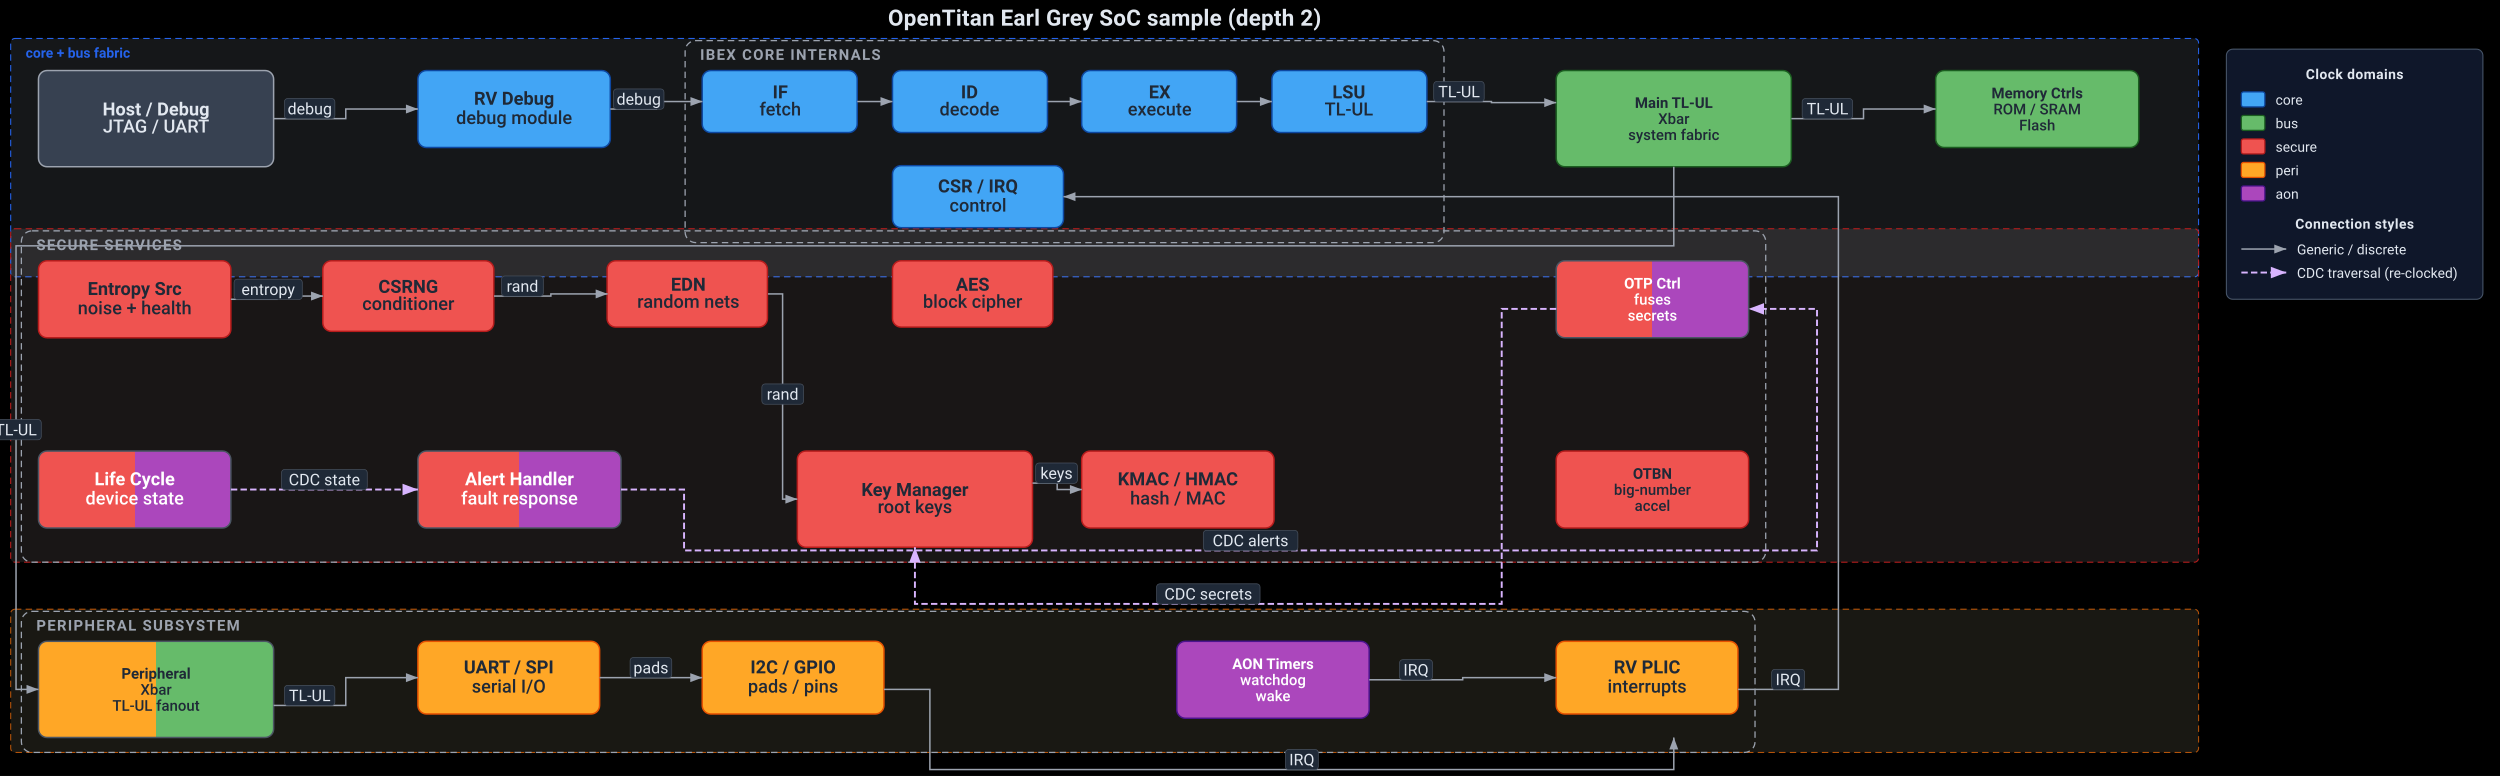
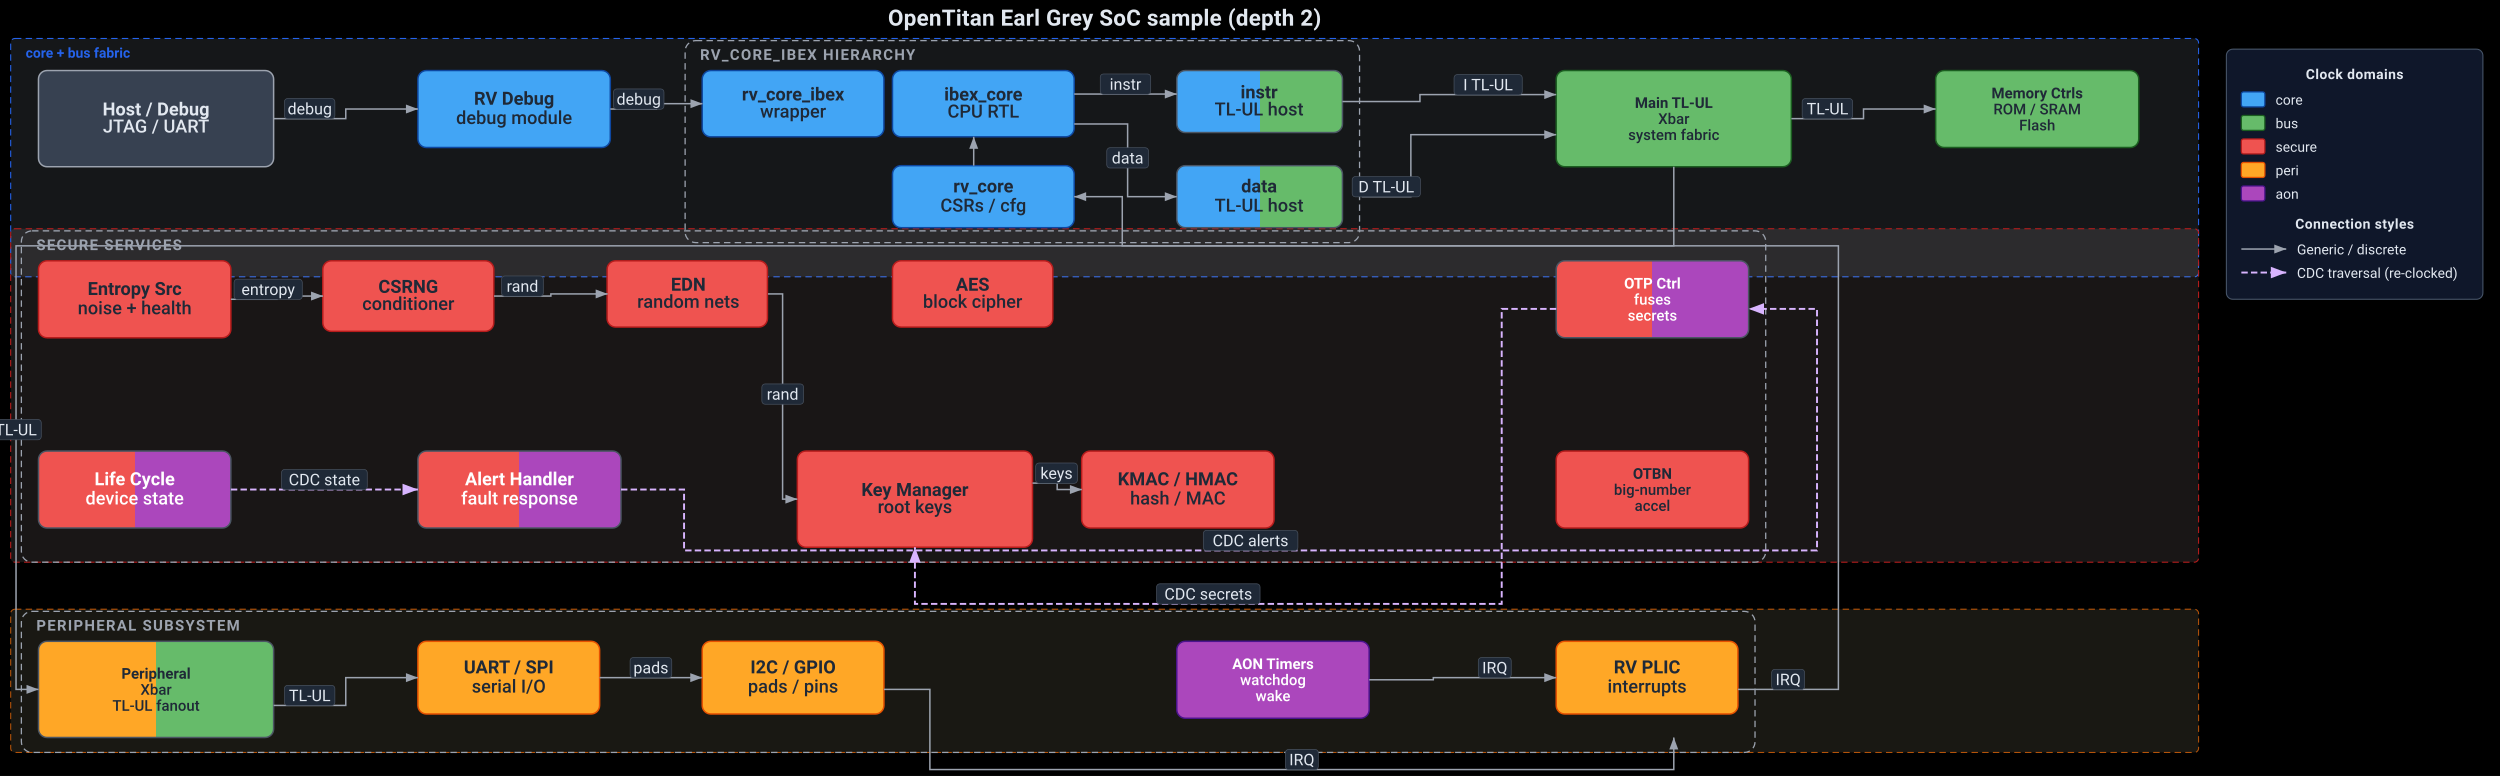
<svg xmlns="http://www.w3.org/2000/svg" width="2339" height="726" viewBox="0 0 2339 726" font-family="ui-sans-serif, system-ui, -apple-system, 'Segoe UI', Roboto, 'Helvetica Neue', Arial, sans-serif" style="background:#000000">
  <defs>
    <marker id="ah-solid" markerWidth="9" markerHeight="9" refX="8" refY="3" orient="auto">
      <path d="M0,0 L0,6 L8,3 z" fill="#e2e8f0" />
    </marker>
    <marker id="ah-thin" markerWidth="9" markerHeight="9" refX="8" refY="3" orient="auto">
      <path d="M0,0 L0,6 L8,3 z" fill="#9ca3af" />
    </marker>
    <marker id="ah-stream" markerWidth="9" markerHeight="9" refX="8" refY="3" orient="auto">
      <path d="M0,0 L0,6 L8,3 z" fill="#d9f99d" />
    </marker>
    <marker id="ah-axil" markerWidth="9" markerHeight="9" refX="8" refY="3" orient="auto">
      <path d="M0,0 L0,6 L8,3 z" fill="#93c5fd" />
    </marker>
    <marker id="ah-cdc" markerWidth="9" markerHeight="9" refX="8" refY="3" orient="auto">
      <path d="M0,0 L0,6 L8,3 z" fill="#d8b4fe" />
    </marker>
    <marker id="ah-open" markerWidth="9" markerHeight="9" refX="8" refY="3" orient="auto">
      <path d="M0.5,0.5 L0.5,5.5 L8,3 z" fill="#000000" stroke="#e2e8f0" stroke-width="1" />
    </marker>
+     <linearGradient id="grad-tlul_i" x1="0%" y1="0%" x2="100%" y2="0%">
+       <stop offset="50%" stop-color="#42A5F5" />
+       <stop offset="50%" stop-color="#66BB6A" />
+     </linearGradient>
+     <linearGradient id="grad-tlul_d" x1="0%" y1="0%" x2="100%" y2="0%">
+       <stop offset="50%" stop-color="#42A5F5" />
+       <stop offset="50%" stop-color="#66BB6A" />
+     </linearGradient>
    <linearGradient id="grad-otp_ctrl" x1="0%" y1="0%" x2="100%" y2="0%">
      <stop offset="50%" stop-color="#EF5350" />
      <stop offset="50%" stop-color="#AB47BC" />
    </linearGradient>
    <linearGradient id="grad-lc_ctrl" x1="0%" y1="0%" x2="100%" y2="0%">
      <stop offset="50%" stop-color="#EF5350" />
      <stop offset="50%" stop-color="#AB47BC" />
    </linearGradient>
    <linearGradient id="grad-alert_handler" x1="0%" y1="0%" x2="100%" y2="0%">
      <stop offset="50%" stop-color="#EF5350" />
      <stop offset="50%" stop-color="#AB47BC" />
    </linearGradient>
    <linearGradient id="grad-xbar_peri" x1="0%" y1="0%" x2="100%" y2="0%">
      <stop offset="50%" stop-color="#FFA726" />
      <stop offset="50%" stop-color="#66BB6A" />
    </linearGradient>
  </defs>
  <rect width="2339" height="726" fill="#000000" id="_canvas_bg" />
  <text x="1033.5" y="24" text-anchor="middle" font-size="21" font-weight="600" fill="#e2e8f0" letter-spacing="0.2">OpenTitan Earl Grey SoC sample (depth 2)</text>
  <rect id="band_core_bus" x="10" y="36" width="2047" height="223" fill="#DBEAFE" fill-opacity="0.1" stroke="#2563EB" stroke-width="1" stroke-dasharray="6,4" rx="4" />
  <text x="24" y="54" font-size="13" font-weight="700" fill="#2563EB">core + bus fabric</text>
  <rect id="band_secure_services" x="10" y="214" width="2047" height="312" fill="#FEE2E2" fill-opacity="0.1" stroke="#B91C1C" stroke-width="1" stroke-dasharray="6,4" rx="4" />
  <rect id="band_peripheral_aon" x="10" y="570" width="2047" height="134" fill="#FEF3C7" fill-opacity="0.1" stroke="#B45309" stroke-width="1" stroke-dasharray="6,4" rx="4" />
-   <rect id="group_ibex_core" x="641" y="38" width="710" height="189" fill="none" stroke="#9ca3af" stroke-width="1.2" stroke-dasharray="6,4" rx="10" />
-   <text x="655" y="56" font-size="14" font-weight="700" letter-spacing="1.2" fill="#9ca3af">IBEX CORE INTERNALS</text>
+   <rect id="group_rv_core_ibex" x="641" y="38" width="631" height="189" fill="none" stroke="#9ca3af" stroke-width="1.2" stroke-dasharray="6,4" rx="10" />
+   <text x="655" y="56" font-size="14" font-weight="700" letter-spacing="1.2" fill="#9ca3af">RV_CORE_IBEX HIERARCHY</text>
  <rect id="group_secure_services" x="20" y="216" width="1632" height="310" fill="none" stroke="#9ca3af" stroke-width="1.2" stroke-dasharray="6,4" rx="10" />
  <text x="34" y="234" font-size="14" font-weight="700" letter-spacing="1.2" fill="#9ca3af">SECURE SERVICES</text>
  <rect id="group_peripheral_subsystem" x="20" y="572" width="1622" height="132" fill="none" stroke="#9ca3af" stroke-width="1.2" stroke-dasharray="6,4" rx="10" />
  <text x="34" y="590" font-size="14" font-weight="700" letter-spacing="1.2" fill="#9ca3af">PERIPHERAL SUBSYSTEM</text>
  <rect id="host" x="36" y="66" width="220" height="90" fill="#374151" stroke="#9ca3af" stroke-width="1.4" rx="8" />
  <text x="146" y="108" text-anchor="middle" font-size="17" font-weight="600" fill="#e2e8f0">Host / Debug</text>
  <text x="146" y="124" text-anchor="middle" font-size="17" font-weight="500" fill="#e2e8f0">JTAG / UART</text>
  <rect id="rv_dm" x="391" y="66" width="180" height="72" fill="#42A5F5" stroke="#0D47A1" stroke-width="1.4" rx="8" />
  <text x="481" y="98" text-anchor="middle" font-size="17" font-weight="600" fill="#1f2937">RV Debug</text>
  <text x="481" y="116" text-anchor="middle" font-size="17" font-weight="500" fill="#1f2937">debug module</text>
-   <rect id="ibex_if" x="657" y="66" width="145" height="58" fill="#42A5F5" stroke="#0D47A1" stroke-width="1.4" rx="8" />
-   <text x="730" y="92" text-anchor="middle" font-size="17" font-weight="600" fill="#1f2937">IF</text>
-   <text x="730" y="108" text-anchor="middle" font-size="17" font-weight="500" fill="#1f2937">fetch</text>
-   <rect id="ibex_id" x="835" y="66" width="145" height="58" fill="#42A5F5" stroke="#0D47A1" stroke-width="1.4" rx="8" />
-   <text x="907" y="92" text-anchor="middle" font-size="17" font-weight="600" fill="#1f2937">ID</text>
-   <text x="907" y="108" text-anchor="middle" font-size="17" font-weight="500" fill="#1f2937">decode</text>
-   <rect id="ibex_ex" x="1012" y="66" width="145" height="58" fill="#42A5F5" stroke="#0D47A1" stroke-width="1.4" rx="8" />
-   <text x="1085" y="92" text-anchor="middle" font-size="17" font-weight="600" fill="#1f2937">EX</text>
-   <text x="1085" y="108" text-anchor="middle" font-size="17" font-weight="500" fill="#1f2937">execute</text>
-   <rect id="ibex_lsu" x="1190" y="66" width="145" height="58" fill="#42A5F5" stroke="#0D47A1" stroke-width="1.4" rx="8" />
-   <text x="1262" y="92" text-anchor="middle" font-size="17" font-weight="600" fill="#1f2937">LSU</text>
-   <text x="1262" y="108" text-anchor="middle" font-size="17" font-weight="500" fill="#1f2937">TL-UL</text>
-   <rect id="ibex_csr" x="835" y="155" width="160" height="58" fill="#42A5F5" stroke="#0D47A1" stroke-width="1.4" rx="8" />
-   <text x="915" y="180" text-anchor="middle" font-size="17" font-weight="600" fill="#1f2937">CSR / IRQ</text>
-   <text x="915" y="198" text-anchor="middle" font-size="17" font-weight="500" fill="#1f2937">control</text>
+   <rect id="rv_core_ibex" x="657" y="66" width="170" height="62" fill="#42A5F5" stroke="#0D47A1" stroke-width="1.4" rx="8" />
+   <text x="742" y="94" text-anchor="middle" font-size="17" font-weight="600" fill="#1f2937">rv_core_ibex</text>
+   <text x="742" y="110" text-anchor="middle" font-size="17" font-weight="500" fill="#1f2937">wrapper</text>
+   <rect id="ibex_core" x="835" y="66" width="170" height="62" fill="#42A5F5" stroke="#0D47A1" stroke-width="1.4" rx="8" />
+   <text x="920" y="94" text-anchor="middle" font-size="17" font-weight="600" fill="#1f2937">ibex_core</text>
+   <text x="920" y="110" text-anchor="middle" font-size="17" font-weight="500" fill="#1f2937">CPU RTL</text>
+   <rect id="rv_core_regs" x="835" y="155" width="170" height="58" fill="#42A5F5" stroke="#0D47A1" stroke-width="1.4" rx="8" />
+   <text x="920" y="180" text-anchor="middle" font-size="17" font-weight="600" fill="#1f2937">rv_core</text>
+   <text x="920" y="198" text-anchor="middle" font-size="17" font-weight="500" fill="#1f2937">CSRs / cfg</text>
+   <rect id="tlul_i" x="1101" y="66" width="155" height="58" fill="url(#grad-tlul_i)" stroke="#4b5563" stroke-width="1.4" rx="8" />
+   <text x="1178" y="92" text-anchor="middle" font-size="17" font-weight="600" fill="#1f2937">instr</text>
+   <text x="1178" y="108" text-anchor="middle" font-size="17" font-weight="500" fill="#1f2937">TL-UL host</text>
+   <rect id="tlul_d" x="1101" y="155" width="155" height="58" fill="url(#grad-tlul_d)" stroke="#4b5563" stroke-width="1.4" rx="8" />
+   <text x="1178" y="180" text-anchor="middle" font-size="17" font-weight="600" fill="#1f2937">data</text>
+   <text x="1178" y="198" text-anchor="middle" font-size="17" font-weight="500" fill="#1f2937">TL-UL host</text>
  <rect id="xbar_main" x="1456" y="66" width="220" height="90" fill="#66BB6A" stroke="#1B5E20" stroke-width="1.4" rx="8" />
  <text x="1566" y="101" text-anchor="middle" font-size="14" font-weight="600" fill="#1f2937">Main TL-UL</text>
  <text x="1566" y="116" text-anchor="middle" font-size="14" font-weight="500" fill="#1f2937">Xbar</text>
  <text x="1566" y="131" text-anchor="middle" font-size="14" font-weight="500" fill="#1f2937">system fabric</text>
  <rect id="mem_ctrls" x="1811" y="66" width="190" height="72" fill="#66BB6A" stroke="#1B5E20" stroke-width="1.4" rx="8" />
  <text x="1906" y="92" text-anchor="middle" font-size="14" font-weight="600" fill="#1f2937">Memory Ctrls</text>
  <text x="1906" y="107" text-anchor="middle" font-size="14" font-weight="500" fill="#1f2937">ROM / SRAM</text>
  <text x="1906" y="122" text-anchor="middle" font-size="14" font-weight="500" fill="#1f2937">Flash</text>
  <rect id="entropy" x="36" y="244" width="180" height="72" fill="#EF5350" stroke="#B71C1C" stroke-width="1.4" rx="8" />
  <text x="126" y="276" text-anchor="middle" font-size="17" font-weight="600" fill="#1f2937">Entropy Src</text>
  <text x="126" y="294" text-anchor="middle" font-size="17" font-weight="500" fill="#1f2937">noise + health</text>
  <rect id="csrng" x="302" y="244" width="160" height="66" fill="#EF5350" stroke="#B71C1C" stroke-width="1.4" rx="8" />
  <text x="382" y="274" text-anchor="middle" font-size="17" font-weight="600" fill="#1f2937">CSRNG</text>
  <text x="382" y="290" text-anchor="middle" font-size="17" font-weight="500" fill="#1f2937">conditioner</text>
  <rect id="edn" x="568" y="244" width="150" height="62" fill="#EF5350" stroke="#B71C1C" stroke-width="1.4" rx="8" />
  <text x="644" y="272" text-anchor="middle" font-size="17" font-weight="600" fill="#1f2937">EDN</text>
  <text x="644" y="288" text-anchor="middle" font-size="17" font-weight="500" fill="#1f2937">random nets</text>
  <rect id="aes" x="835" y="244" width="150" height="62" fill="#EF5350" stroke="#B71C1C" stroke-width="1.4" rx="8" />
  <text x="910" y="272" text-anchor="middle" font-size="17" font-weight="600" fill="#1f2937">AES</text>
  <text x="910" y="288" text-anchor="middle" font-size="17" font-weight="500" fill="#1f2937">block cipher</text>
  <rect id="otp_ctrl" x="1456" y="244" width="180" height="72" fill="url(#grad-otp_ctrl)" stroke="#4b5563" stroke-width="1.4" rx="8" />
  <text x="1546" y="270" text-anchor="middle" font-size="14" font-weight="600" fill="#ffffff">OTP Ctrl</text>
  <text x="1546" y="285" text-anchor="middle" font-size="14" font-weight="500" fill="#ffffff">fuses</text>
  <text x="1546" y="300" text-anchor="middle" font-size="14" font-weight="500" fill="#ffffff">secrets</text>
  <rect id="lc_ctrl" x="36" y="422" width="180" height="72" fill="url(#grad-lc_ctrl)" stroke="#4b5563" stroke-width="1.4" rx="8" />
  <text x="126" y="454" text-anchor="middle" font-size="17" font-weight="600" fill="#ffffff">Life Cycle</text>
  <text x="126" y="472" text-anchor="middle" font-size="17" font-weight="500" fill="#ffffff">device state</text>
  <rect id="alert_handler" x="391" y="422" width="190" height="72" fill="url(#grad-alert_handler)" stroke="#4b5563" stroke-width="1.4" rx="8" />
  <text x="486" y="454" text-anchor="middle" font-size="17" font-weight="600" fill="#ffffff">Alert Handler</text>
  <text x="486" y="472" text-anchor="middle" font-size="17" font-weight="500" fill="#ffffff">fault response</text>
  <rect id="keymgr" x="746" y="422" width="220" height="90" fill="#EF5350" stroke="#B71C1C" stroke-width="1.4" rx="8" />
  <text x="856" y="464" text-anchor="middle" font-size="17" font-weight="600" fill="#1f2937">Key Manager</text>
  <text x="856" y="480" text-anchor="middle" font-size="17" font-weight="500" fill="#1f2937">root keys</text>
  <rect id="kmac" x="1012" y="422" width="180" height="72" fill="#EF5350" stroke="#B71C1C" stroke-width="1.4" rx="8" />
  <text x="1102" y="454" text-anchor="middle" font-size="17" font-weight="600" fill="#1f2937">KMAC / HMAC</text>
  <text x="1102" y="472" text-anchor="middle" font-size="17" font-weight="500" fill="#1f2937">hash / MAC</text>
  <rect id="otbn" x="1456" y="422" width="180" height="72" fill="#EF5350" stroke="#B71C1C" stroke-width="1.4" rx="8" />
  <text x="1546" y="448" text-anchor="middle" font-size="14" font-weight="600" fill="#1f2937">OTBN</text>
  <text x="1546" y="463" text-anchor="middle" font-size="14" font-weight="500" fill="#1f2937">big-number</text>
  <text x="1546" y="478" text-anchor="middle" font-size="14" font-weight="500" fill="#1f2937">accel</text>
  <rect id="xbar_peri" x="36" y="600" width="220" height="90" fill="url(#grad-xbar_peri)" stroke="#4b5563" stroke-width="1.4" rx="8" />
  <text x="146" y="635" text-anchor="middle" font-size="14" font-weight="600" fill="#1f2937">Peripheral</text>
  <text x="146" y="650" text-anchor="middle" font-size="14" font-weight="500" fill="#1f2937">Xbar</text>
  <text x="146" y="665" text-anchor="middle" font-size="14" font-weight="500" fill="#1f2937">TL-UL fanout</text>
  <rect id="uart_spi" x="391" y="600" width="170" height="68" fill="#FFA726" stroke="#E65100" stroke-width="1.4" rx="8" />
  <text x="476" y="630" text-anchor="middle" font-size="17" font-weight="600" fill="#1f2937">UART / SPI</text>
  <text x="476" y="648" text-anchor="middle" font-size="17" font-weight="500" fill="#1f2937">serial I/O</text>
  <rect id="i2c_gpio" x="657" y="600" width="170" height="68" fill="#FFA726" stroke="#E65100" stroke-width="1.4" rx="8" />
  <text x="742" y="630" text-anchor="middle" font-size="17" font-weight="600" fill="#1f2937">I2C / GPIO</text>
  <text x="742" y="648" text-anchor="middle" font-size="17" font-weight="500" fill="#1f2937">pads / pins</text>
  <rect id="aon_timer" x="1101" y="600" width="180" height="72" fill="#AB47BC" stroke="#4A148C" stroke-width="1.4" rx="8" />
  <text x="1191" y="626" text-anchor="middle" font-size="14" font-weight="600" fill="#ffffff">AON Timers</text>
  <text x="1191" y="641" text-anchor="middle" font-size="14" font-weight="500" fill="#ffffff">watchdog</text>
  <text x="1191" y="656" text-anchor="middle" font-size="14" font-weight="500" fill="#ffffff">wake</text>
  <rect id="rv_plic" x="1456" y="600" width="170" height="68" fill="#FFA726" stroke="#E65100" stroke-width="1.4" rx="8" />
  <text x="1541" y="630" text-anchor="middle" font-size="17" font-weight="600" fill="#1f2937">RV PLIC</text>
  <text x="1541" y="648" text-anchor="middle" font-size="17" font-weight="500" fill="#1f2937">interrupts</text>
  <path id="edge_host_to_rv_dm" d="M 256.0,111.0 L 323.5,111.0 L 323.5,102.0 L 391.0,102.0" stroke="#9ca3af" stroke-width="1.4" fill="none" marker-end="url(#ah-thin)" />
  <rect x="266.1" y="92.2" width="47.2" height="19.0" fill="#1f2937" stroke="#4b5563" stroke-width="0.6" rx="3" />
  <text x="289.8" y="107.0" text-anchor="middle" font-size="15" fill="#e2e8f0">debug</text>
-   <path id="edge_rv_dm_to_ibex_if" d="M 571.0,102.0 L 614.1,102.0 L 614.1,95.0 L 657.2,95.0" stroke="#9ca3af" stroke-width="1.4" fill="none" marker-end="url(#ah-thin)" />
+   <path id="edge_rv_dm_to_rv_core_ibex" d="M 571.0,102.0 L 614.1,102.0 L 614.1,97.0 L 657.2,97.0" stroke="#9ca3af" stroke-width="1.4" fill="none" marker-end="url(#ah-thin)" />
  <rect x="574.0" y="83.2" width="47.2" height="19.0" fill="#1f2937" stroke="#4b5563" stroke-width="0.6" rx="3" />
  <text x="597.6" y="98.0" text-anchor="middle" font-size="15" fill="#e2e8f0">debug</text>
-   <path id="edge_ibex_if_to_ibex_id" d="M 802.0,95.0 L 835.0,95.0" stroke="#9ca3af" stroke-width="1.4" fill="none" marker-end="url(#ah-thin)" />
-   <path id="edge_ibex_id_to_ibex_ex" d="M 980.0,95.0 L 1012.0,95.0" stroke="#9ca3af" stroke-width="1.4" fill="none" marker-end="url(#ah-thin)" />
-   <path id="edge_ibex_ex_to_ibex_lsu" d="M 1157.0,95.0 L 1190.0,95.0" stroke="#9ca3af" stroke-width="1.4" fill="none" marker-end="url(#ah-thin)" />
-   <path id="edge_ibex_lsu_to_xbar_main" d="M 1334.8,95.0 L 1395.4,95.0 L 1395.4,96.0 L 1456.0,96.0" stroke="#9ca3af" stroke-width="1.4" fill="none" marker-end="url(#ah-thin)" />
-   <rect x="1341.4" y="76.2" width="47.2" height="19.0" fill="#1f2937" stroke="#4b5563" stroke-width="0.6" rx="3" />
-   <text x="1365.1" y="91.0" text-anchor="middle" font-size="15" fill="#e2e8f0">TL-UL</text>
+   <path id="edge_rv_core_regs_to_ibex_core" d="M 911.0,155.0 L 911.0,128.0" stroke="#9ca3af" stroke-width="1.4" fill="none" marker-end="url(#ah-thin)" />
+   <path id="edge_ibex_core_to_tlul_i" d="M 1005.0,88.0 L 1101.0,88.0" stroke="#9ca3af" stroke-width="1.4" fill="none" marker-end="url(#ah-thin)" />
+   <rect x="1029.4" y="69.2" width="47.2" height="19.0" fill="#1f2937" stroke="#4b5563" stroke-width="0.6" rx="3" />
+   <text x="1053.0" y="84.0" text-anchor="middle" font-size="15" fill="#e2e8f0">instr</text>
+   <path id="edge_ibex_core_to_tlul_d" d="M 1005.0,116.0 L 1055.0,116.0 L 1055.0,184.0 L 1101.0,184.0" stroke="#9ca3af" stroke-width="1.4" fill="none" marker-end="url(#ah-thin)" />
+   <rect x="1035.5" y="138.2" width="39.0" height="19.0" fill="#1f2937" stroke="#4b5563" stroke-width="0.6" rx="3" />
+   <text x="1055.0" y="153.0" text-anchor="middle" font-size="15" fill="#e2e8f0">data</text>
+   <path id="edge_tlul_i_to_xbar_main" d="M 1256.0,95.0 L 1328.5,95.0 L 1328.5,88.5 L 1456.0,88.5" stroke="#9ca3af" stroke-width="1.4" fill="none" marker-end="url(#ah-thin)" />
+   <rect x="1360.4" y="69.8" width="63.8" height="19.0" fill="#1f2937" stroke="#4b5563" stroke-width="0.6" rx="3" />
+   <text x="1392.2" y="84.5" text-anchor="middle" font-size="15" fill="#e2e8f0">I TL-UL</text>
+   <path id="edge_tlul_d_to_xbar_main" d="M 1274.0,184.0 L 1320.0,184.0 L 1320.0,126.0 L 1456.0,126.0" stroke="#9ca3af" stroke-width="1.4" fill="none" marker-end="url(#ah-thin)" />
+   <rect x="1265.1" y="165.2" width="63.8" height="19.0" fill="#1f2937" stroke="#4b5563" stroke-width="0.6" rx="3" />
+   <text x="1297.0" y="180.0" text-anchor="middle" font-size="15" fill="#e2e8f0">D TL-UL</text>
  <path id="edge_xbar_main_to_mem_ctrls" d="M 1676.0,111.0 L 1743.5,111.0 L 1743.5,102.0 L 1811.0,102.0" stroke="#9ca3af" stroke-width="1.4" fill="none" marker-end="url(#ah-thin)" />
  <rect x="1686.1" y="92.2" width="47.2" height="19.0" fill="#1f2937" stroke="#4b5563" stroke-width="0.6" rx="3" />
  <text x="1709.8" y="107.0" text-anchor="middle" font-size="15" fill="#e2e8f0">TL-UL</text>
  <path id="edge_xbar_main_to_xbar_peri" d="M 1566.0,156.0 L 1566.0,230.0 L 15.0,230.0 L 15.0,645.0 L 36.0,645.0" stroke="#9ca3af" stroke-width="1.4" fill="none" marker-end="url(#ah-thin)" />
  <rect x="-8.6" y="392.5" width="47.2" height="19.0" fill="#1f2937" stroke="#4b5563" stroke-width="0.6" rx="3" />
  <text x="15.0" y="407.3" text-anchor="middle" font-size="15" fill="#e2e8f0">TL-UL</text>
  <path id="edge_entropy_to_csrng" d="M 216.0,280.0 L 259.1,280.0 L 259.1,277.0 L 302.2,277.0" stroke="#9ca3af" stroke-width="1.4" fill="none" marker-end="url(#ah-thin)" />
  <rect x="219.0" y="261.2" width="63.8" height="19.0" fill="#1f2937" stroke="#4b5563" stroke-width="0.6" rx="3" />
  <text x="250.9" y="276.0" text-anchor="middle" font-size="15" fill="#e2e8f0">entropy</text>
  <path id="edge_csrng_to_edn" d="M 462.2,277.0 L 515.4,277.0 L 515.4,275.0 L 568.5,275.0" stroke="#9ca3af" stroke-width="1.4" fill="none" marker-end="url(#ah-thin)" />
  <rect x="469.3" y="258.2" width="39.0" height="19.0" fill="#1f2937" stroke="#4b5563" stroke-width="0.6" rx="3" />
  <text x="488.8" y="273.0" text-anchor="middle" font-size="15" fill="#e2e8f0">rand</text>
  <path id="edge_edn_to_keymgr" d="M 718.5,275.0 L 732.2,275.0 L 732.2,467.0 L 746.0,467.0" stroke="#9ca3af" stroke-width="1.4" fill="none" marker-end="url(#ah-thin)" />
  <rect x="712.8" y="359.2" width="39.0" height="19.0" fill="#1f2937" stroke="#4b5563" stroke-width="0.6" rx="3" />
  <text x="732.2" y="374.0" text-anchor="middle" font-size="15" fill="#e2e8f0">rand</text>
  <path id="edge_keymgr_to_kmac" d="M 966.0,452.0 L 989.1,452.0 L 989.1,458.0 L 1012.2,458.0" stroke="#9ca3af" stroke-width="1.4" fill="none" marker-end="url(#ah-thin)" />
  <rect x="969.0" y="433.2" width="39.0" height="19.0" fill="#1f2937" stroke="#4b5563" stroke-width="0.6" rx="3" />
  <text x="988.5" y="448.0" text-anchor="middle" font-size="15" fill="#e2e8f0">keys</text>
  <path id="edge_otp_ctrl_to_keymgr" d="M 1456.0,289.0 L 1405.0,289.0 L 1405.0,565.0 L 856.0,565.0 L 856.0,512.0" stroke="#d8b4fe" stroke-width="1.8" fill="none" marker-end="url(#ah-cdc)" stroke-dasharray="6,3" />
  <rect x="1082.1" y="546.2" width="96.8" height="19.0" fill="#1f2937" stroke="#4b5563" stroke-width="0.6" rx="3" />
  <text x="1130.5" y="561.0" text-anchor="middle" font-size="15" fill="#e2e8f0">CDC secrets</text>
  <path id="edge_lc_ctrl_to_alert_handler" d="M 216.0,458.0 L 391.0,458.0" stroke="#d8b4fe" stroke-width="1.8" fill="none" marker-end="url(#ah-cdc)" stroke-dasharray="6,3" />
  <rect x="263.4" y="439.2" width="80.2" height="19.0" fill="#1f2937" stroke="#4b5563" stroke-width="0.6" rx="3" />
  <text x="303.5" y="454.0" text-anchor="middle" font-size="15" fill="#e2e8f0">CDC state</text>
  <path id="edge_alert_handler_to_otp_ctrl" d="M 581.0,458.0 L 640.0,458.0 L 640.0,515.0 L 1700.0,515.0 L 1700.0,289.0 L 1636.0,289.0" stroke="#d8b4fe" stroke-width="1.8" fill="none" marker-end="url(#ah-cdc)" stroke-dasharray="6,3" />
  <rect x="1125.8" y="496.2" width="88.5" height="19.0" fill="#1f2937" stroke="#4b5563" stroke-width="0.6" rx="3" />
  <text x="1170.0" y="511.0" text-anchor="middle" font-size="15" fill="#e2e8f0">CDC alerts</text>
  <path id="edge_xbar_peri_to_uart_spi" d="M 256.0,660.0 L 323.5,660.0 L 323.5,634.0 L 391.0,634.0" stroke="#9ca3af" stroke-width="1.4" fill="none" marker-end="url(#ah-thin)" />
  <rect x="266.1" y="641.2" width="47.2" height="19.0" fill="#1f2937" stroke="#4b5563" stroke-width="0.6" rx="3" />
  <text x="289.8" y="656.0" text-anchor="middle" font-size="15" fill="#e2e8f0">TL-UL</text>
  <path id="edge_uart_spi_to_i2c_gpio" d="M 561.0,634.0 L 657.0,634.0" stroke="#9ca3af" stroke-width="1.4" fill="none" marker-end="url(#ah-thin)" />
  <rect x="589.5" y="615.2" width="39.0" height="19.0" fill="#1f2937" stroke="#4b5563" stroke-width="0.6" rx="3" />
  <text x="609.0" y="630.0" text-anchor="middle" font-size="15" fill="#e2e8f0">pads</text>
  <path id="edge_i2c_gpio_to_rv_plic" d="M 827.0,645.0 L 870.0,645.0 L 870.0,720.0 L 1566.0,720.0 L 1566.0,690.0" stroke="#9ca3af" stroke-width="1.4" fill="none" marker-end="url(#ah-thin)" />
  <rect x="1202.6" y="701.2" width="30.8" height="19.0" fill="#1f2937" stroke="#4b5563" stroke-width="0.6" rx="3" />
  <text x="1218.0" y="716.0" text-anchor="middle" font-size="15" fill="#e2e8f0">IRQ</text>
-   <path id="edge_aon_timer_to_rv_plic" d="M 1281.0,636.0 L 1368.5,636.0 L 1368.5,634.0 L 1456.0,634.0" stroke="#9ca3af" stroke-width="1.4" fill="none" marker-end="url(#ah-thin)" />
-   <rect x="1309.4" y="617.2" width="30.8" height="19.0" fill="#1f2937" stroke="#4b5563" stroke-width="0.6" rx="3" />
-   <text x="1324.8" y="632.0" text-anchor="middle" font-size="15" fill="#e2e8f0">IRQ</text>
-   <path id="edge_rv_plic_to_ibex_csr" d="M 1626.0,645.0 L 1720.0,645.0 L 1720.0,184.0 L 995.0,184.0" stroke="#9ca3af" stroke-width="1.4" fill="none" marker-end="url(#ah-thin)" />
+   <path id="edge_aon_timer_to_rv_plic" d="M 1281.0,636.0 L 1341.0,636.0 L 1341.0,634.0 L 1456.0,634.0" stroke="#9ca3af" stroke-width="1.4" fill="none" marker-end="url(#ah-thin)" />
+   <rect x="1383.1" y="615.2" width="30.8" height="19.0" fill="#1f2937" stroke="#4b5563" stroke-width="0.6" rx="3" />
+   <text x="1398.5" y="630.0" text-anchor="middle" font-size="15" fill="#e2e8f0">IRQ</text>
+   <path id="edge_rv_plic_to_rv_core_regs" d="M 1626.0,645.0 L 1720.0,645.0 L 1720.0,230.0 L 1050.0,230.0 L 1050.0,184.0 L 1005.0,184.0" stroke="#9ca3af" stroke-width="1.4" fill="none" marker-end="url(#ah-thin)" />
  <rect x="1657.6" y="626.2" width="30.8" height="19.0" fill="#1f2937" stroke="#4b5563" stroke-width="0.6" rx="3" />
  <text x="1673.0" y="641.0" text-anchor="middle" font-size="15" fill="#e2e8f0">IRQ</text>
  <rect id="legend_card" x="2083" y="46" width="240" height="234" fill="#0f172a" stroke="#475569" stroke-width="1" rx="6" />
  <text x="2203" y="74" text-anchor="middle" font-size="13" font-weight="700" fill="#e2e8f0" letter-spacing="0.4">Clock domains</text>
  <rect x="2097" y="86" width="22" height="14" fill="#42A5F5" stroke="#0D47A1" stroke-width="1.2" rx="2" />
  <text x="2129" y="98" font-size="13" fill="#e2e8f0">core</text>
  <rect x="2097" y="108" width="22" height="14" fill="#66BB6A" stroke="#1B5E20" stroke-width="1.2" rx="2" />
  <text x="2129" y="120" font-size="13" fill="#e2e8f0">bus</text>
  <rect x="2097" y="130" width="22" height="14" fill="#EF5350" stroke="#B71C1C" stroke-width="1.2" rx="2" />
  <text x="2129" y="142" font-size="13" fill="#e2e8f0">secure</text>
  <rect x="2097" y="152" width="22" height="14" fill="#FFA726" stroke="#E65100" stroke-width="1.2" rx="2" />
  <text x="2129" y="164" font-size="13" fill="#e2e8f0">peri</text>
  <rect x="2097" y="174" width="22" height="14" fill="#AB47BC" stroke="#4A148C" stroke-width="1.2" rx="2" />
  <text x="2129" y="186" font-size="13" fill="#e2e8f0">aon</text>
  <text x="2203" y="214" text-anchor="middle" font-size="13" font-weight="700" fill="#e2e8f0" letter-spacing="0.4">Connection styles</text>
  <path id="legend-arrow-generic" d="M 2097,233.0 L 2139,233.0" stroke="#9ca3af" stroke-width="1.4" fill="none" marker-end="url(#ah-thin)" />
  <text x="2149" y="238" font-size="13" fill="#e2e8f0">Generic / discrete</text>
  <path id="legend-arrow-cdc" d="M 2097,255.0 L 2139,255.0" stroke="#d8b4fe" stroke-width="1.8" fill="none" marker-end="url(#ah-cdc)" stroke-dasharray="6,3" />
  <text x="2149" y="260" font-size="13" fill="#e2e8f0">CDC traversal (re-clocked)</text>
</svg>
